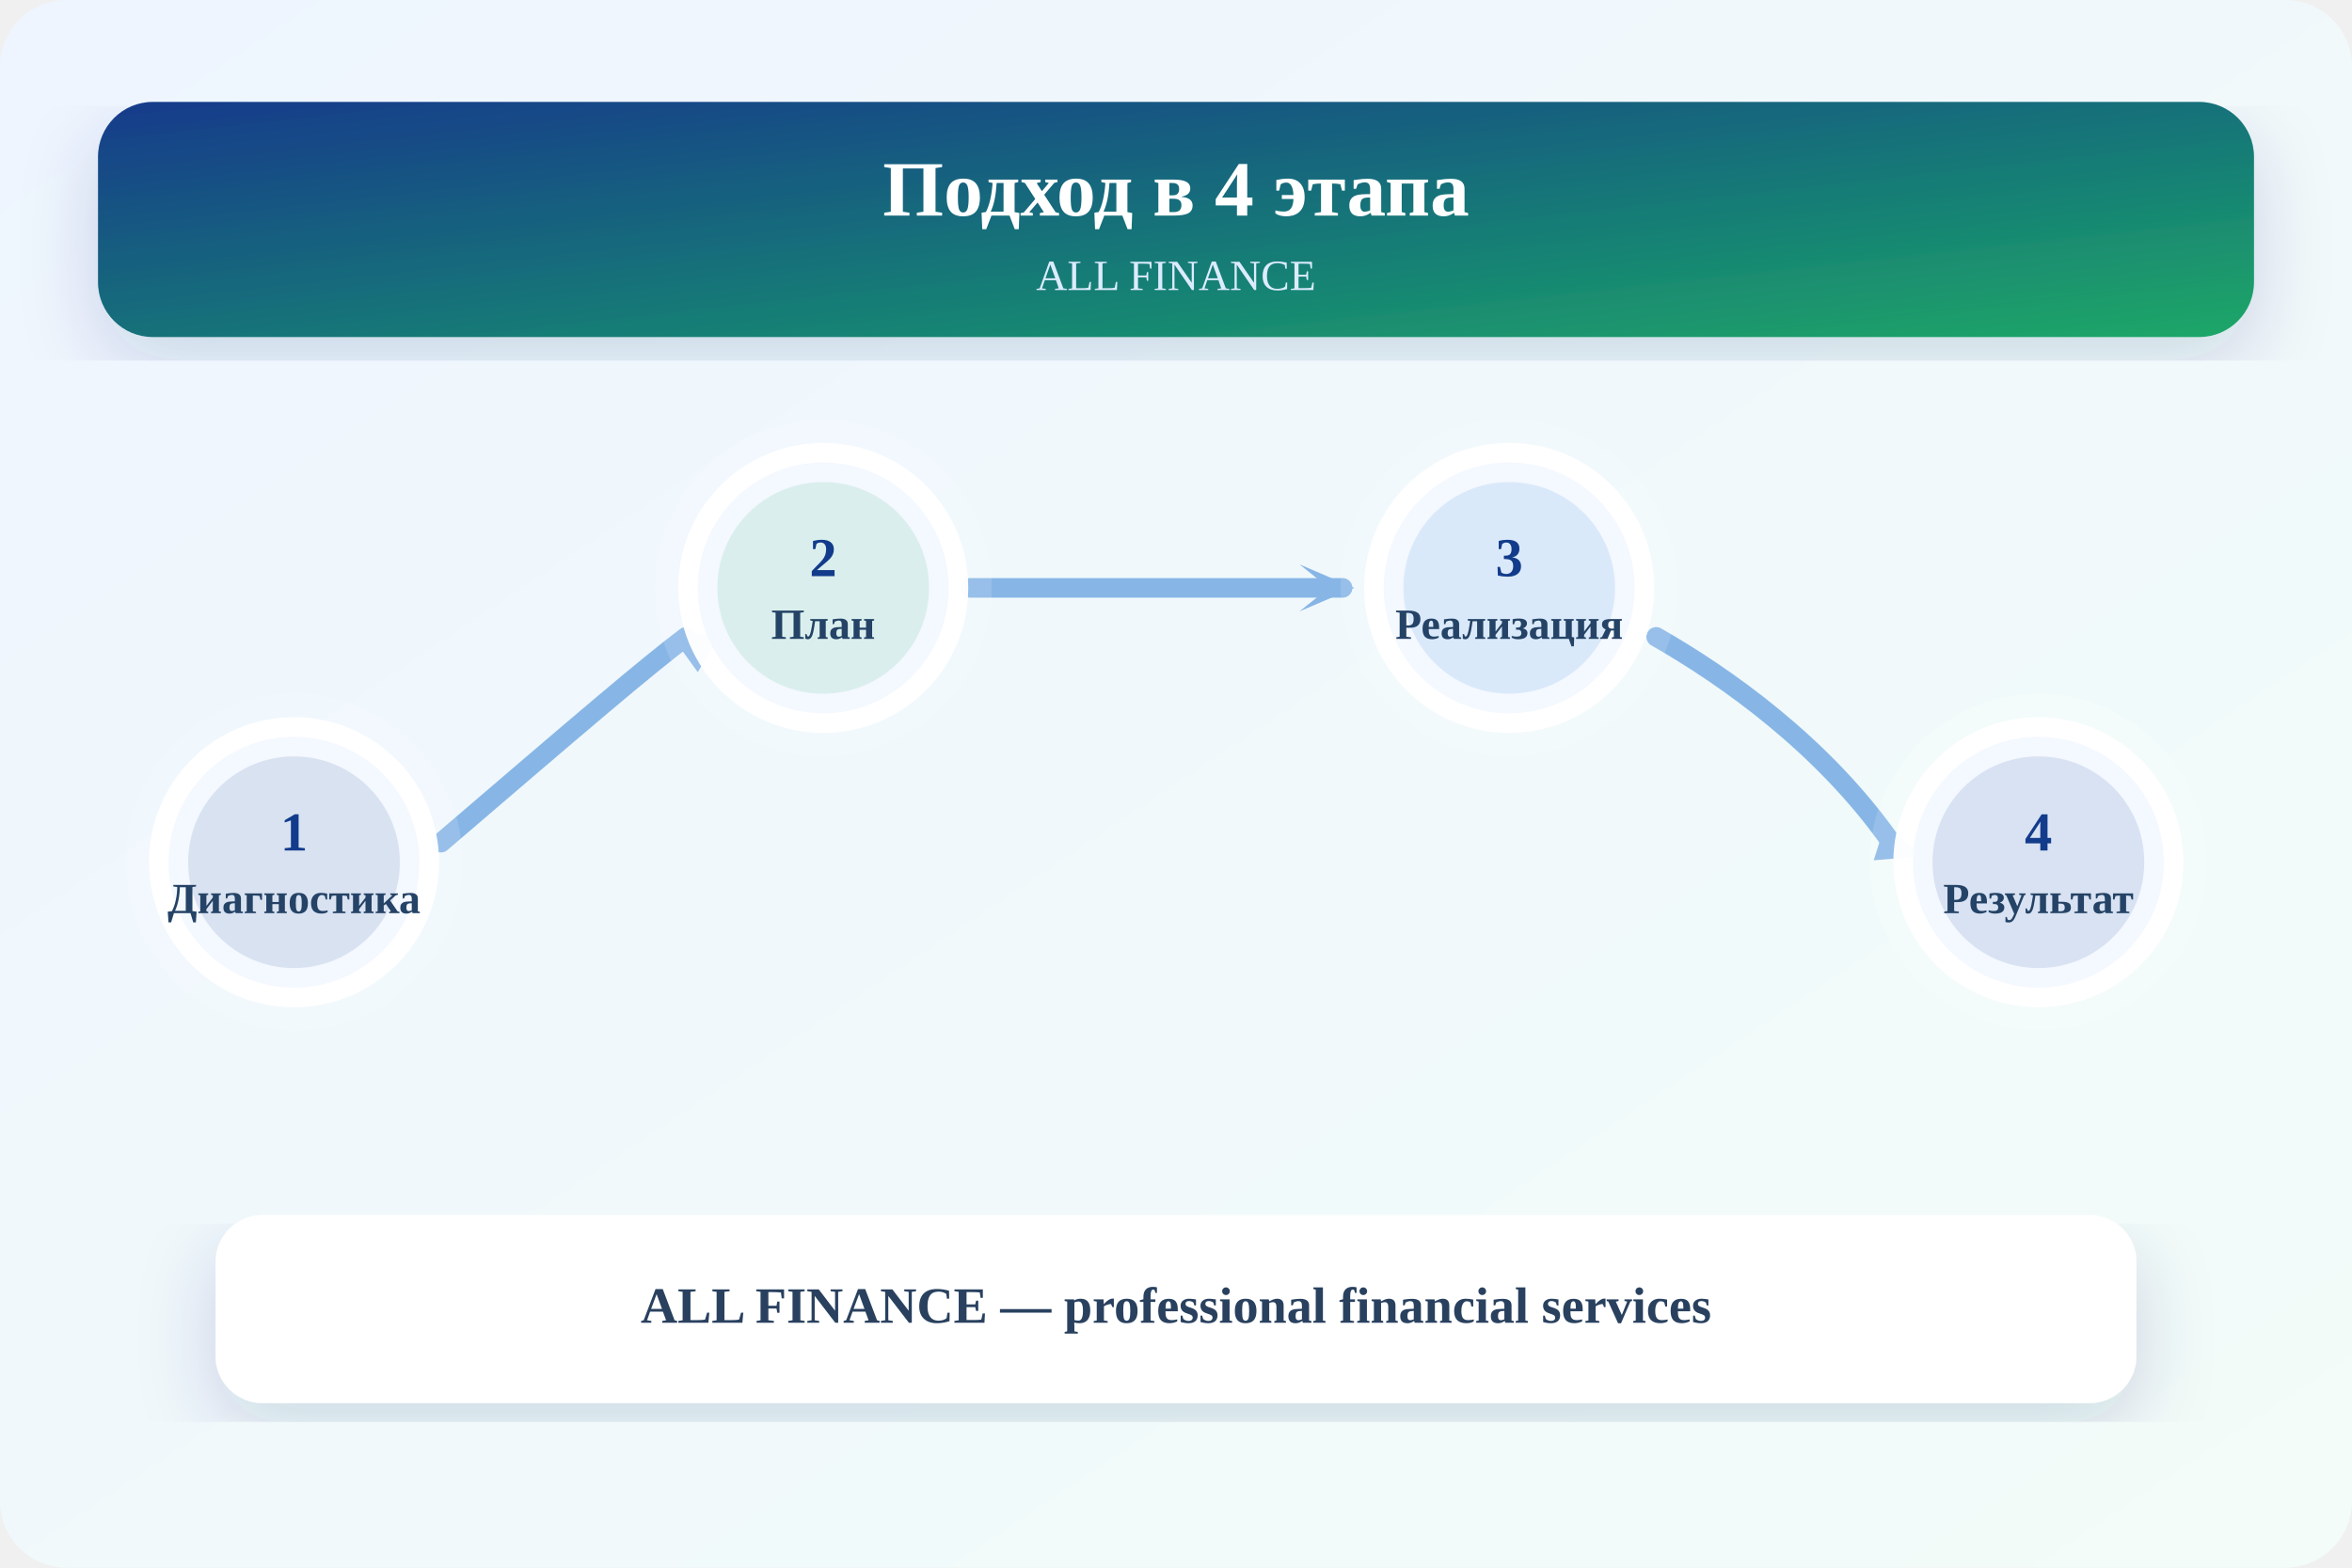
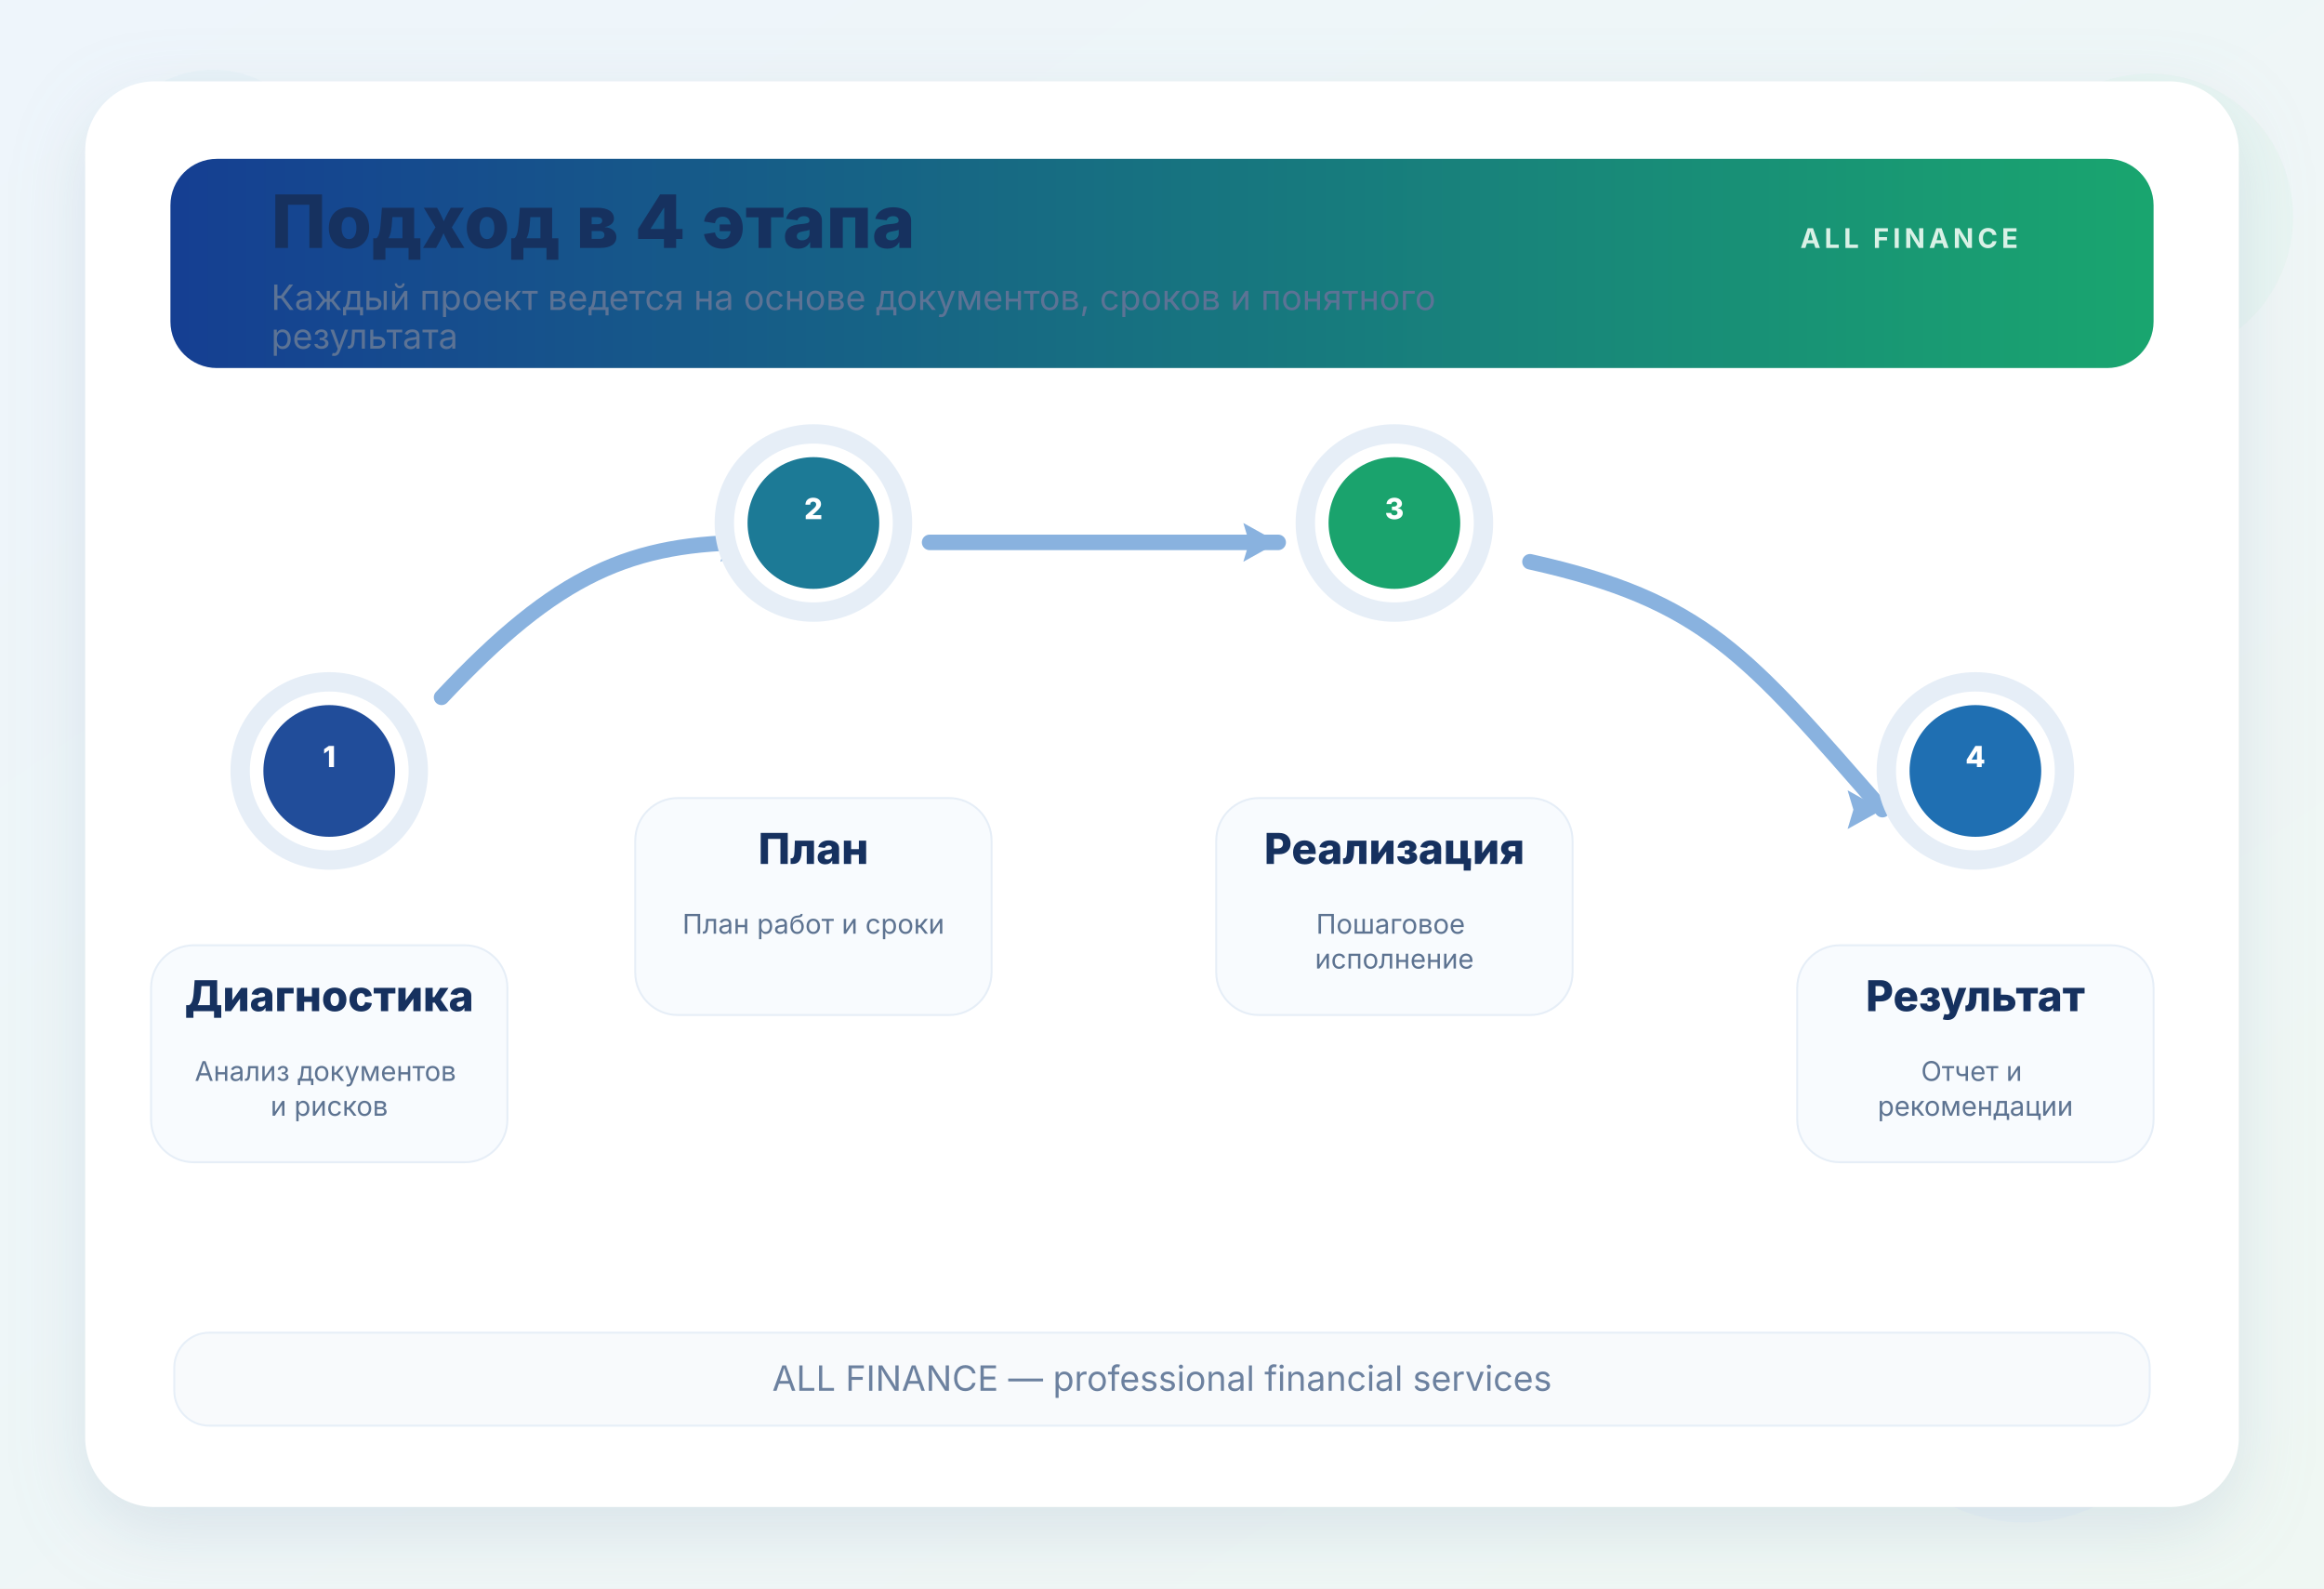
- <svg xmlns="http://www.w3.org/2000/svg" width="1200" height="800" viewBox="0 0 1200 800">
+ <svg xmlns="http://www.w3.org/2000/svg" width="1200" height="820" viewBox="0 0 1200 820" role="img" aria-label="Подход в 4 этапа">
  <defs>
-     <linearGradient id="bg" x1="0" y1="0" x2="1" y2="1">
-       <stop offset="0" stop-color="#eef5ff" />
-       <stop offset="1" stop-color="#f3fcf8" />
+     <linearGradient id="bg" x1="0" x2="1" y1="0" y2="1">
+       <stop offset="0%" stop-color="#eef5fb" />
+       <stop offset="100%" stop-color="#eff7f3" />
    </linearGradient>
-     <linearGradient id="card" x1="0" y1="0" x2="1" y2="1">
-       <stop offset="0" stop-color="#123b8b" />
-       <stop offset="1" stop-color="#1ca768" />
+     <linearGradient id="head" x1="0" x2="1">
+       <stop offset="0%" stop-color="#153f92" />
+       <stop offset="100%" stop-color="#19a56f" />
    </linearGradient>
-     <filter id="shadow">
-       <feDropShadow dx="0" dy="14" stdDeviation="20" flood-color="#0f2f6c" flood-opacity="0.16" />
+     <filter id="shadow" x="-20%" y="-20%" width="140%" height="140%">
+       <feDropShadow dx="0" dy="12" stdDeviation="18" flood-color="#9eb4c9" flood-opacity="0.28" />
    </filter>
+     <style>
+       text{font-family:Inter,Segoe UI,Arial,sans-serif; fill:#16315f}
+       .title{font-size:38px; font-weight:800}
+       .sub{font-size:18px; fill:#5c7395}
+       .stepnum{font-size:15px; font-weight:800; fill:#fff}
+       .steptitle{font-size:22px; font-weight:800}
+       .stepdesc{font-size:14px; fill:#5d7391}
+       .brand{font-size:14px; font-weight:700; letter-spacing:2px; fill:#d9f1e6}
+     </style>
  </defs>
-   <rect width="1200" height="800" rx="34" fill="url(#bg)" />
-   <rect x="50" y="52" width="1100" height="120" rx="28" fill="url(#card)" filter="url(#shadow)" />
-   <text x="600" y="110" text-anchor="middle" font-size="40" font-weight="800" fill="#fff">Подход в 4 этапа</text>
-   <text x="600" y="148" text-anchor="middle" font-size="22" fill="#dcecff">ALL FINANCE</text>
-   <path d="M225 430 C295 370 330 340 350 325" fill="none" stroke="#87b6e6" stroke-width="10" stroke-linecap="round" />
-   <path d="M343 325 l25 -2 -12 20" fill="#87b6e6" />
-   <path d="M495 300 C590 300 610 300 685 300" fill="none" stroke="#87b6e6" stroke-width="10" stroke-linecap="round" />
-   <path d="M678 300 l-15 -12 28 12 -28 12" fill="#87b6e6" />
-   <path d="M845 325 C880 345 930 380 965 430" fill="none" stroke="#87b6e6" stroke-width="10" stroke-linecap="round" />
-   <path d="M962 420 l18 17 -24 2" fill="#87b6e6" />
-   <circle cx="150" cy="440" r="86" fill="white" opacity="0.13" />
-   <circle cx="150" cy="440" r="74" fill="white" opacity="0.97" />
-   <circle cx="150" cy="440" r="64" fill="#f4f8ff" />
-   <circle cx="150" cy="440" r="54" fill="#123b8b" opacity="0.12" />
-   <text x="150" y="434" text-anchor="middle" font-size="28" font-weight="800" fill="#123b8b">1</text>
-   <text x="150" y="466" text-anchor="middle" font-size="22" font-weight="700" fill="#244366">Диагностика</text>
-   <circle cx="420" cy="300" r="86" fill="white" opacity="0.13" />
-   <circle cx="420" cy="300" r="74" fill="white" opacity="0.97" />
-   <circle cx="420" cy="300" r="64" fill="#f4f8ff" />
-   <circle cx="420" cy="300" r="54" fill="#16a66a" opacity="0.12" />
-   <text x="420" y="294" text-anchor="middle" font-size="28" font-weight="800" fill="#123b8b">2</text>
-   <text x="420" y="326" text-anchor="middle" font-size="22" font-weight="700" fill="#244366">План</text>
-   <circle cx="770" cy="300" r="86" fill="white" opacity="0.13" />
-   <circle cx="770" cy="300" r="74" fill="white" opacity="0.97" />
-   <circle cx="770" cy="300" r="64" fill="#f4f8ff" />
-   <circle cx="770" cy="300" r="54" fill="#1b77d2" opacity="0.12" />
-   <text x="770" y="294" text-anchor="middle" font-size="28" font-weight="800" fill="#123b8b">3</text>
-   <text x="770" y="326" text-anchor="middle" font-size="22" font-weight="700" fill="#244366">Реализация</text>
-   <circle cx="1040" cy="440" r="86" fill="white" opacity="0.13" />
-   <circle cx="1040" cy="440" r="74" fill="white" opacity="0.97" />
-   <circle cx="1040" cy="440" r="64" fill="#f4f8ff" />
-   <circle cx="1040" cy="440" r="54" fill="#0b3b8d" opacity="0.12" />
-   <text x="1040" y="434" text-anchor="middle" font-size="28" font-weight="800" fill="#123b8b">4</text>
-   <text x="1040" y="466" text-anchor="middle" font-size="22" font-weight="700" fill="#244366">Результат</text>
-   <rect x="110" y="620" width="980" height="96" rx="24" fill="#ffffff" filter="url(#shadow)" />
-   <text x="600" y="675" text-anchor="middle" font-size="26" font-weight="700" fill="#29415f">ALL FINANCE — professional financial services</text>
+   <rect width="1200" height="820" fill="url(#bg)" />
+   <g opacity="0.28">
+     <circle cx="110" cy="92" r="56" fill="#d9e8f5" />
+     <circle cx="1110" cy="112" r="74" fill="#d9efe5" />
+     <circle cx="1045" cy="700" r="86" fill="#dce9f8" />
+   </g>
+   <rect x="44" y="42" width="1112" height="736" rx="36" fill="#ffffff" filter="url(#shadow)" />
+   <rect x="88" y="82" width="1024" height="108" rx="24" fill="url(#head)" />
+   <text x="140" y="128" class="title" fill="#fff">Подход в 4 этапа</text>
+   <text x="140" y="160" class="sub" fill="#e9f3ff">
+     <tspan x="140" dy="0">Каждый проект ведется на основе документов, сроков и понятного</tspan>
+     <tspan x="140" dy="20">результата</tspan>
+   </text>
+   <text x="1042" y="128" class="brand" text-anchor="end">ALL FINANCE</text>
+   <g stroke="#89b2df" stroke-width="8" fill="none" stroke-linecap="round">
+     <path d="M228 360 C288 296, 326 280, 390 280" />
+     <path d="M480 280 L660 280" />
+     <path d="M790 290 C880 310, 902 338, 972 418" />
+   </g>
+   <g fill="#89b2df">
+     <path d="M390 280 l-18 -10 l3 10 l-3 10z" />
+     <path d="M660 280 l-18 -10 l3 10 l-3 10z" />
+     <path d="M972 418 l-18 -10 l3 10 l-3 10z" />
+   </g>
+   <g>
+     <circle cx="170" cy="398" r="46" fill="#fff" stroke="#e6eef7" stroke-width="10" />
+     <circle cx="170" cy="398" r="34" fill="#214d9a" />
+     <text x="170" y="396" class="stepnum" text-anchor="middle">1</text>
+     <rect x="78" y="488" width="184" height="112" rx="22" fill="#f8fbfe" stroke="#e6eef7" />
+     <text x="170" y="522" class="steptitle" text-anchor="middle">Диагностика</text>
+     <text x="170" y="558" class="stepdesc" text-anchor="middle">
+       <tspan x="170" dy="0">Анализ документов</tspan>
+       <tspan x="170" dy="18">и рисков</tspan>
+     </text>
+   </g>
+   <g>
+     <circle cx="420" cy="270" r="46" fill="#fff" stroke="#e6eef7" stroke-width="10" />
+     <circle cx="420" cy="270" r="34" fill="#1c7a96" />
+     <text x="420" y="268" class="stepnum" text-anchor="middle">2</text>
+     <rect x="328" y="412" width="184" height="112" rx="22" fill="#f8fbfe" stroke="#e6eef7" />
+     <text x="420" y="446" class="steptitle" text-anchor="middle">План</text>
+     <text x="420" y="482" class="stepdesc" text-anchor="middle">План работ и сроки</text>
+   </g>
+   <g>
+     <circle cx="720" cy="270" r="46" fill="#fff" stroke="#e6eef7" stroke-width="10" />
+     <circle cx="720" cy="270" r="34" fill="#1aa36d" />
+     <text x="720" y="268" class="stepnum" text-anchor="middle">3</text>
+     <rect x="628" y="412" width="184" height="112" rx="22" fill="#f8fbfe" stroke="#e6eef7" />
+     <text x="720" y="446" class="steptitle" text-anchor="middle">Реализация</text>
+     <text x="720" y="482" class="stepdesc" text-anchor="middle">
+       <tspan x="720" dy="0">Пошаговое</tspan>
+       <tspan x="720" dy="18">исполнение</tspan>
+     </text>
+   </g>
+   <g>
+     <circle cx="1020" cy="398" r="46" fill="#fff" stroke="#e6eef7" stroke-width="10" />
+     <circle cx="1020" cy="398" r="34" fill="#1f6fb2" />
+     <text x="1020" y="396" class="stepnum" text-anchor="middle">4</text>
+     <rect x="928" y="488" width="184" height="112" rx="22" fill="#f8fbfe" stroke="#e6eef7" />
+     <text x="1020" y="522" class="steptitle" text-anchor="middle">Результат</text>
+     <text x="1020" y="558" class="stepdesc" text-anchor="middle">
+       <tspan x="1020" dy="0">Отчет и</tspan>
+       <tspan x="1020" dy="18">рекомендации</tspan>
+     </text>
+   </g>
+   <g opacity="0.9">
+     <rect x="90" y="688" width="1020" height="48" rx="18" fill="#f7fafc" stroke="#e4edf7" />
+     <text x="600" y="718" class="sub" text-anchor="middle">ALL FINANCE — professional financial services</text>
+   </g>
</svg>
